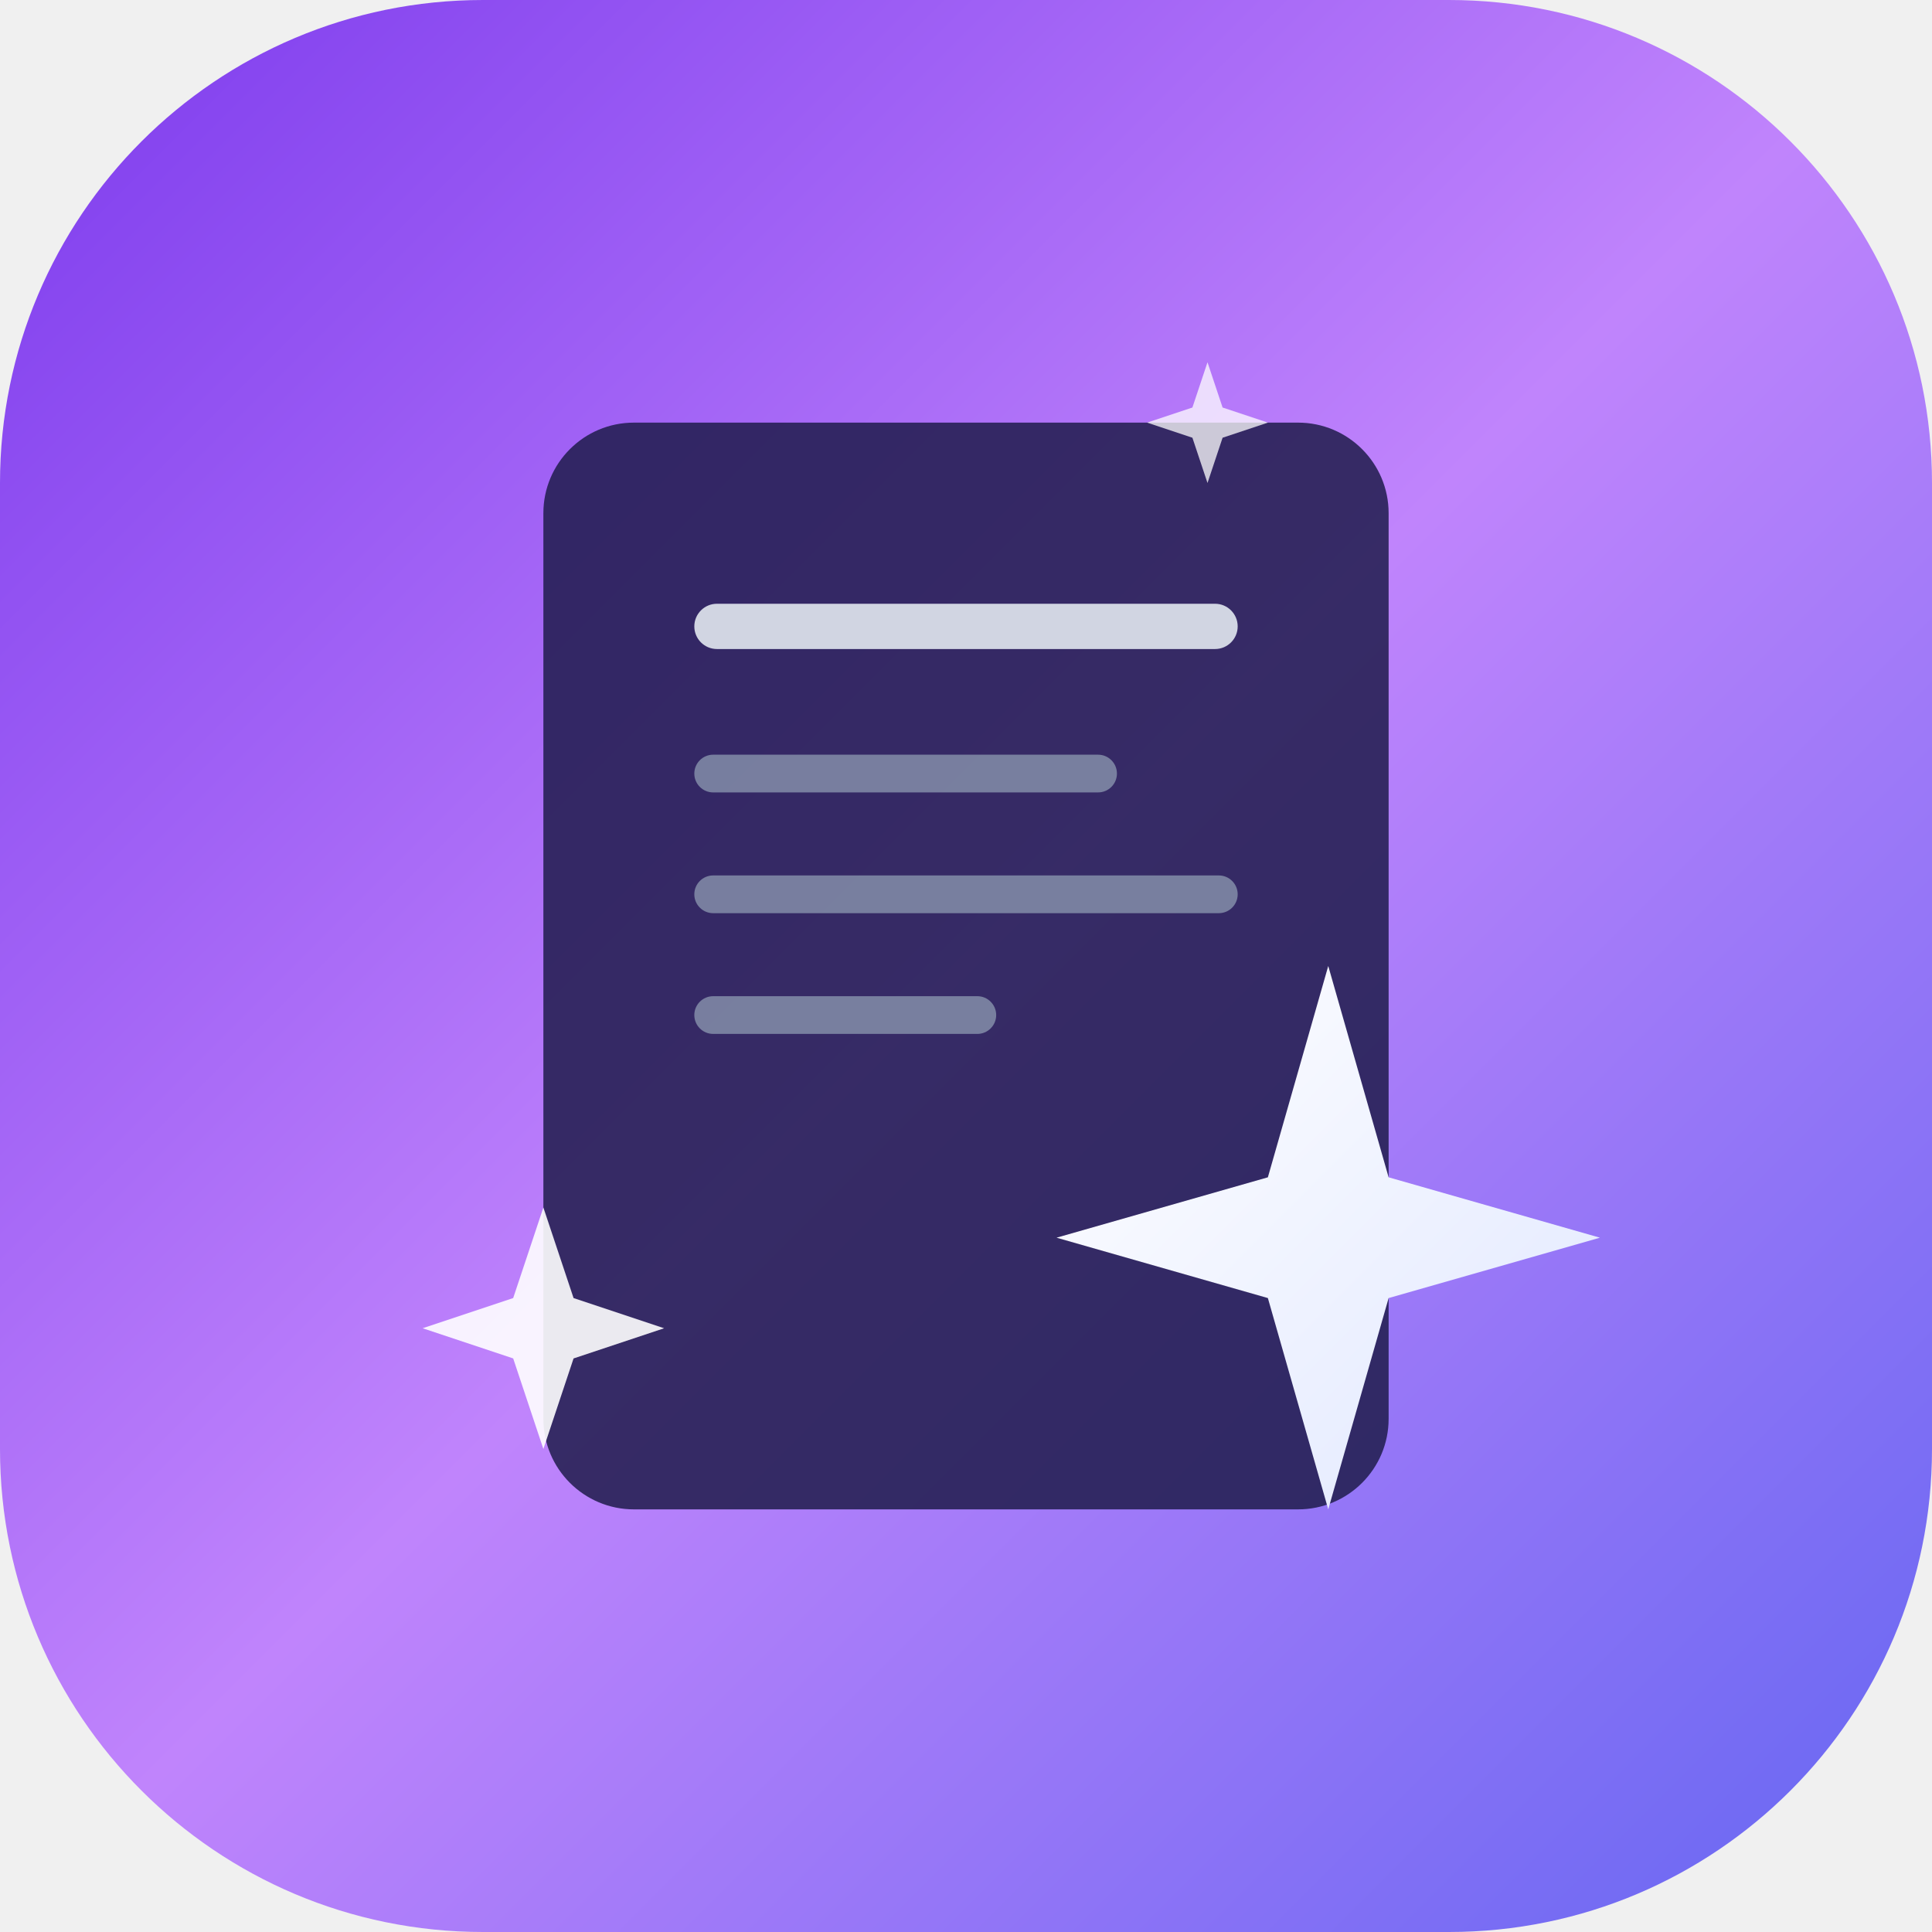
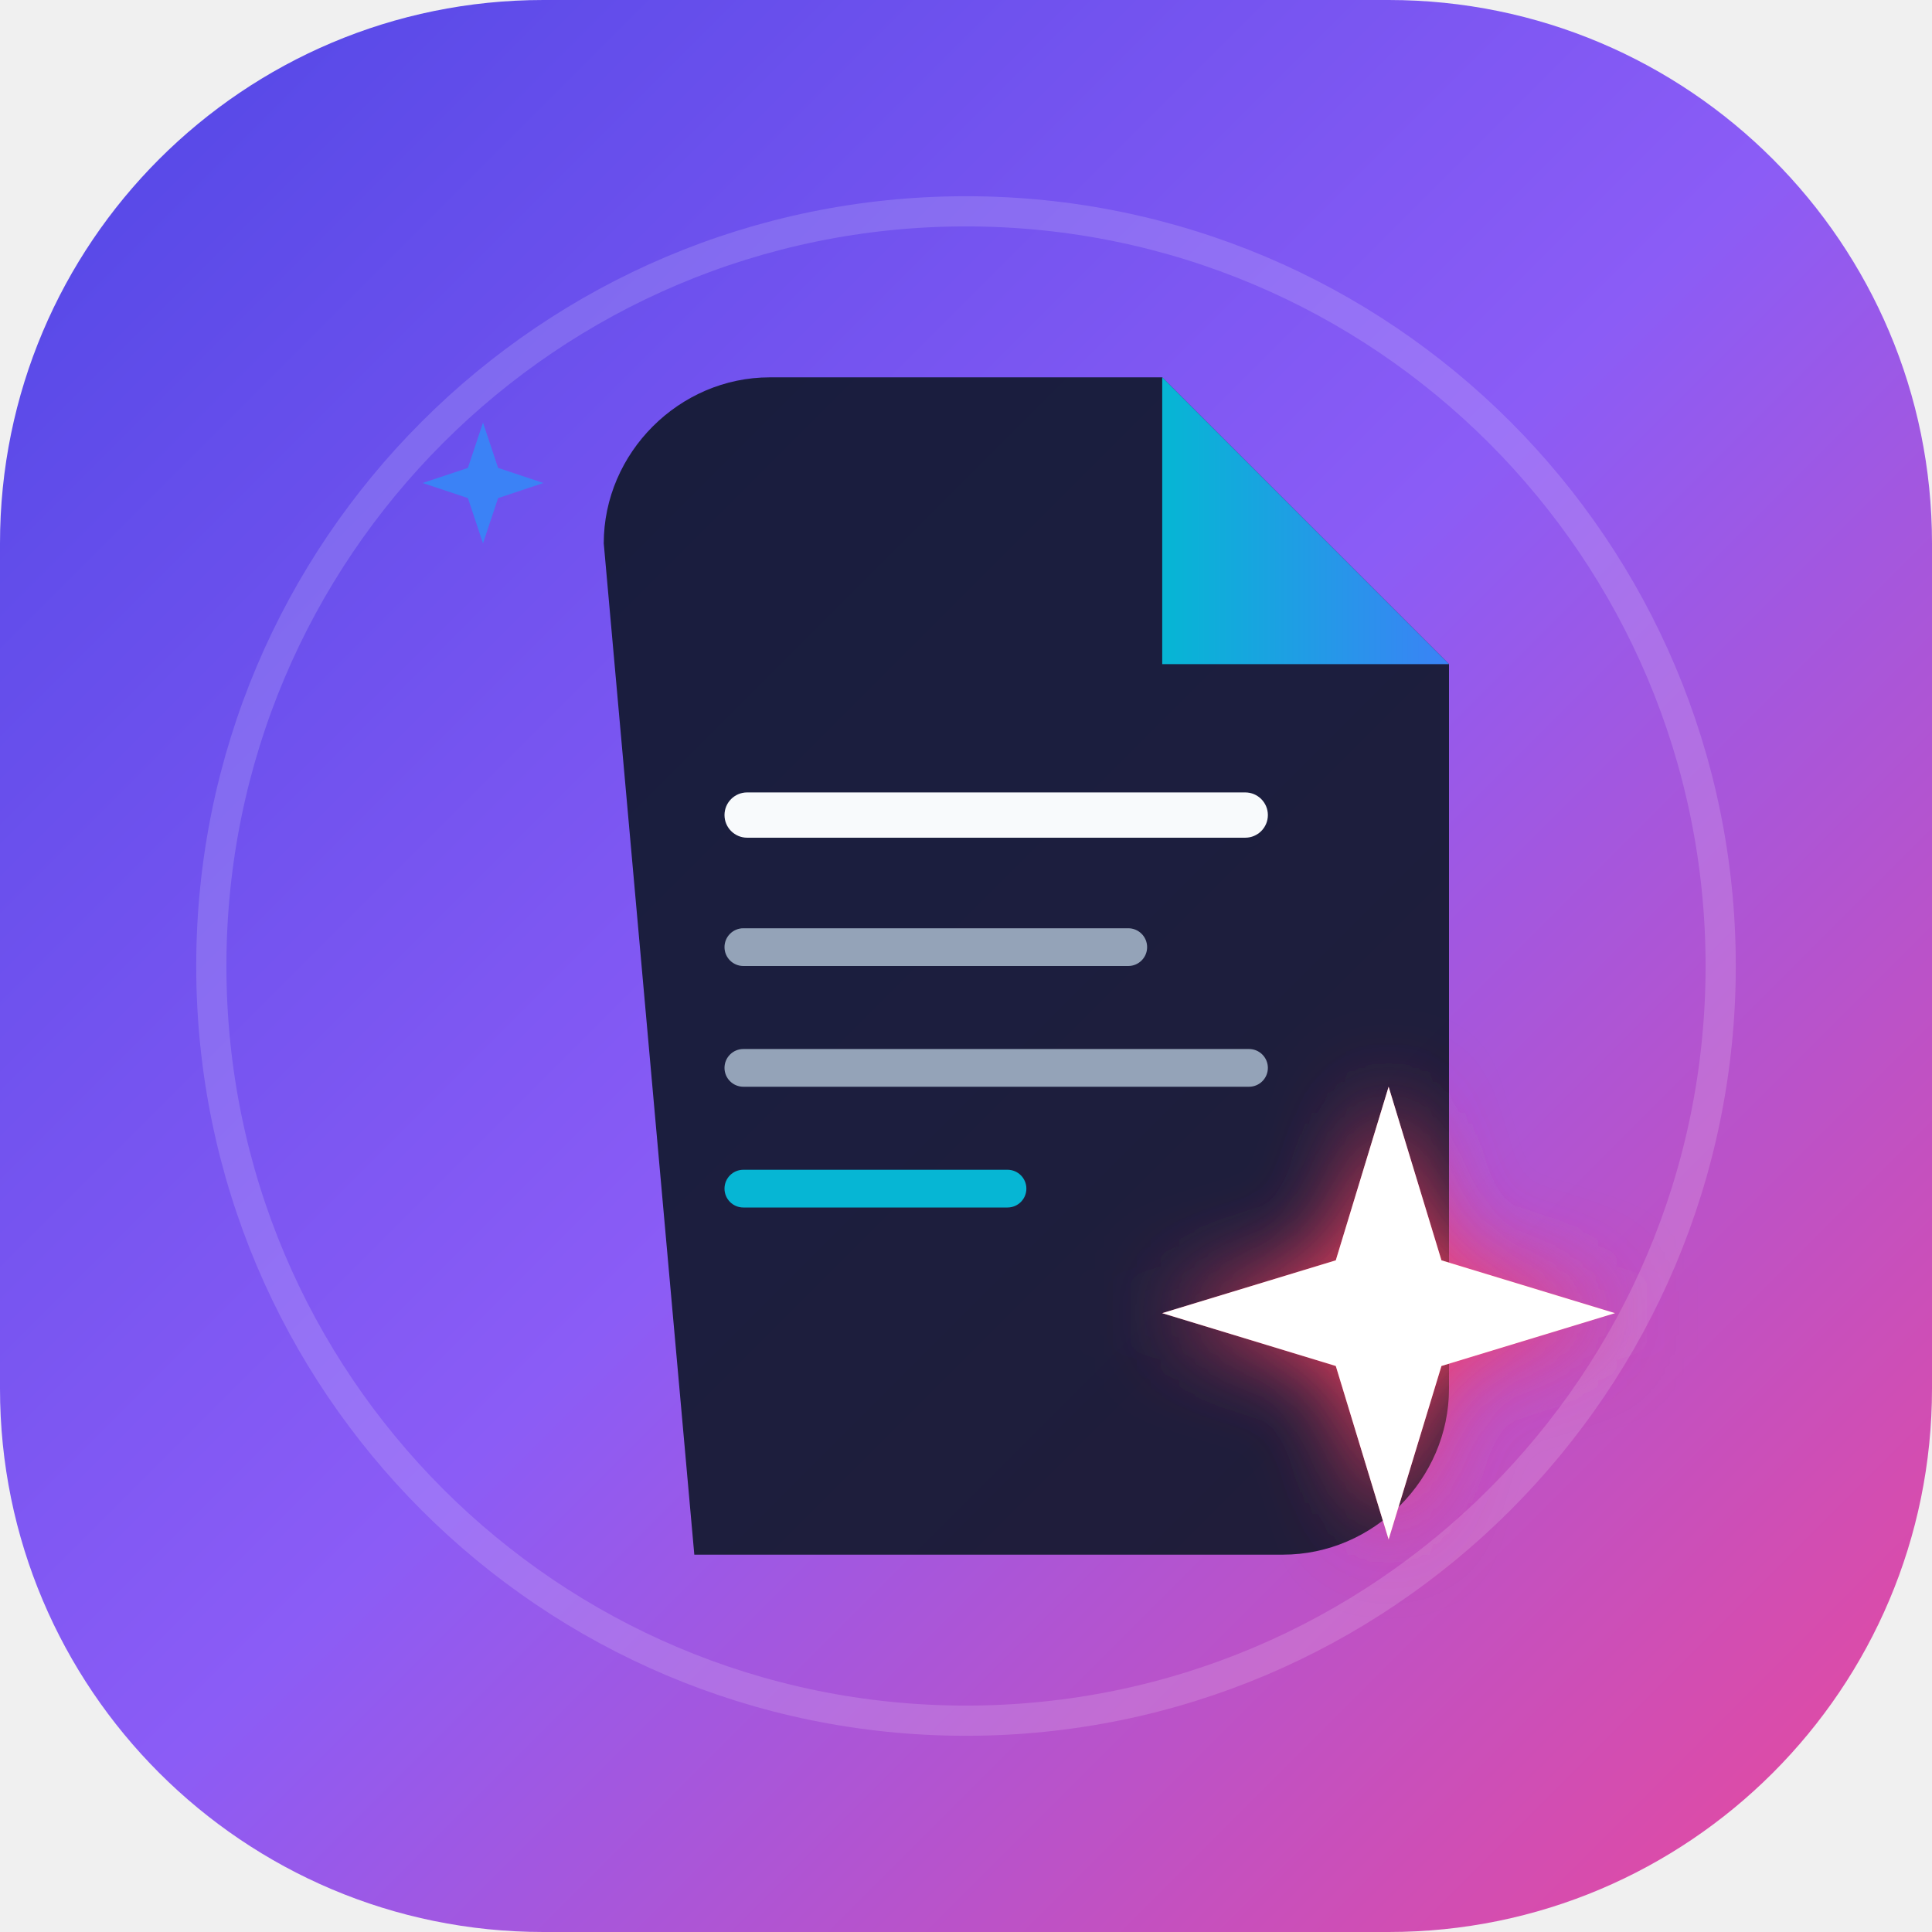
<svg xmlns="http://www.w3.org/2000/svg" viewBox="0 0 512 512" width="100%" height="100%">
  <defs>
-     <linearGradient id="bg-grad" x1="0%" y1="0%" x2="100%" y2="100%">
-       <stop offset="0%" stop-color="#7C3AED" />
-       <stop offset="50%" stop-color="#C084FC" />
-       <stop offset="100%" stop-color="#6366F1" />
+     <linearGradient id="premium-bg" x1="0%" y1="0%" x2="100%" y2="100%">
+       <stop offset="0%" stop-color="#4F46E5" />
+       <stop offset="50%" stop-color="#8B5CF6" />
+       <stop offset="100%" stop-color="#EC4899" />
    </linearGradient>
-     <linearGradient id="sparkle-grad" x1="0%" y1="0%" x2="100%" y2="100%">
-       <stop offset="0%" stop-color="#FFFFFF" />
-       <stop offset="100%" stop-color="#E0E7FF" />
+     <linearGradient id="neon-glow" x1="0%" y1="0%" x2="100%" y2="0%">
+       <stop offset="0%" stop-color="#06B6D4" />
+       <stop offset="100%" stop-color="#3B82F6" />
    </linearGradient>
+     <filter id="glow-effect" x="-20%" y="-20%" width="140%" height="140%">
+       <feGaussianBlur stdDeviation="12" result="blur" />
+       <feMerge>
+         <feMergeNode in="blur" />
+         <feMergeNode in="SourceGraphic" />
+       </feMerge>
+     </filter>
  </defs>
-   <rect width="512" height="512" rx="128" fill="url(#bg-grad)" />
-   <rect x="144" y="112" width="224" height="288" rx="24" fill="#1E1B4B" opacity="0.85" />
-   <rect x="184" y="160" width="144" height="12" rx="6" fill="#E2E8F0" opacity="0.9" />
-   <rect x="184" y="200" width="112" height="10" rx="5" fill="#94A3B8" opacity="0.7" />
-   <rect x="184" y="232" width="144" height="10" rx="5" fill="#94A3B8" opacity="0.7" />
-   <rect x="184" y="264" width="80" height="10" rx="5" fill="#94A3B8" opacity="0.7" />
-   <path d="M352 256 L368 312 L424 328 L368 344 L352 400 L336 344 L280 328 L336 312 Z" fill="url(#sparkle-grad)" />
-   <path d="M144 320 L152 344 L176 352 L152 360 L144 384 L136 360 L112 352 L136 344 Z" fill="#FFFFFF" opacity="0.9" />
-   <path d="M320 96 L324 108 L336 112 L324 116 L320 128 L316 116 L304 112 L316 108 Z" fill="#FFFFFF" opacity="0.75" />
+   <rect width="512" height="512" rx="144" fill="url(#premium-bg)" />
+   <circle cx="256" cy="256" r="200" fill="none" stroke="rgba(255, 255, 255, 0.15)" stroke-width="8" />
+   <path d="M160 144 C160 120, 180 100, 204 100 H308 L384 176 V368 C384 392, 364 412, 340 412 H184" fill="#0F172A" opacity="0.9" />
+   <path d="M308 100 V176 H384 Z" fill="url(#neon-glow)" />
+   <rect x="192" y="210" width="144" height="12" rx="6" fill="#F8FAFC" />
+   <rect x="192" y="246" width="112" height="10" rx="5" fill="#94A3B8" />
+   <rect x="192" y="278" width="144" height="10" rx="5" fill="#94A3B8" />
+   <rect x="192" y="310" width="80" height="10" rx="5" fill="#06B6D4" />
+   <path d="M368 288 L382 334 L428 348 L382 362 L368 408 L354 362 L308 348 L354 334 Z" fill="#F43F5E" filter="url(#glow-effect)" />
+   <path d="M368 288 L382 334 L428 348 L382 362 L368 408 L354 362 L308 348 L354 334 Z" fill="#FFFFFF" />
+   <path d="M128 112 L132 124 L144 128 L132 132 L128 144 L124 132 L112 128 L124 124 Z" fill="#3B82F6" />
</svg>
